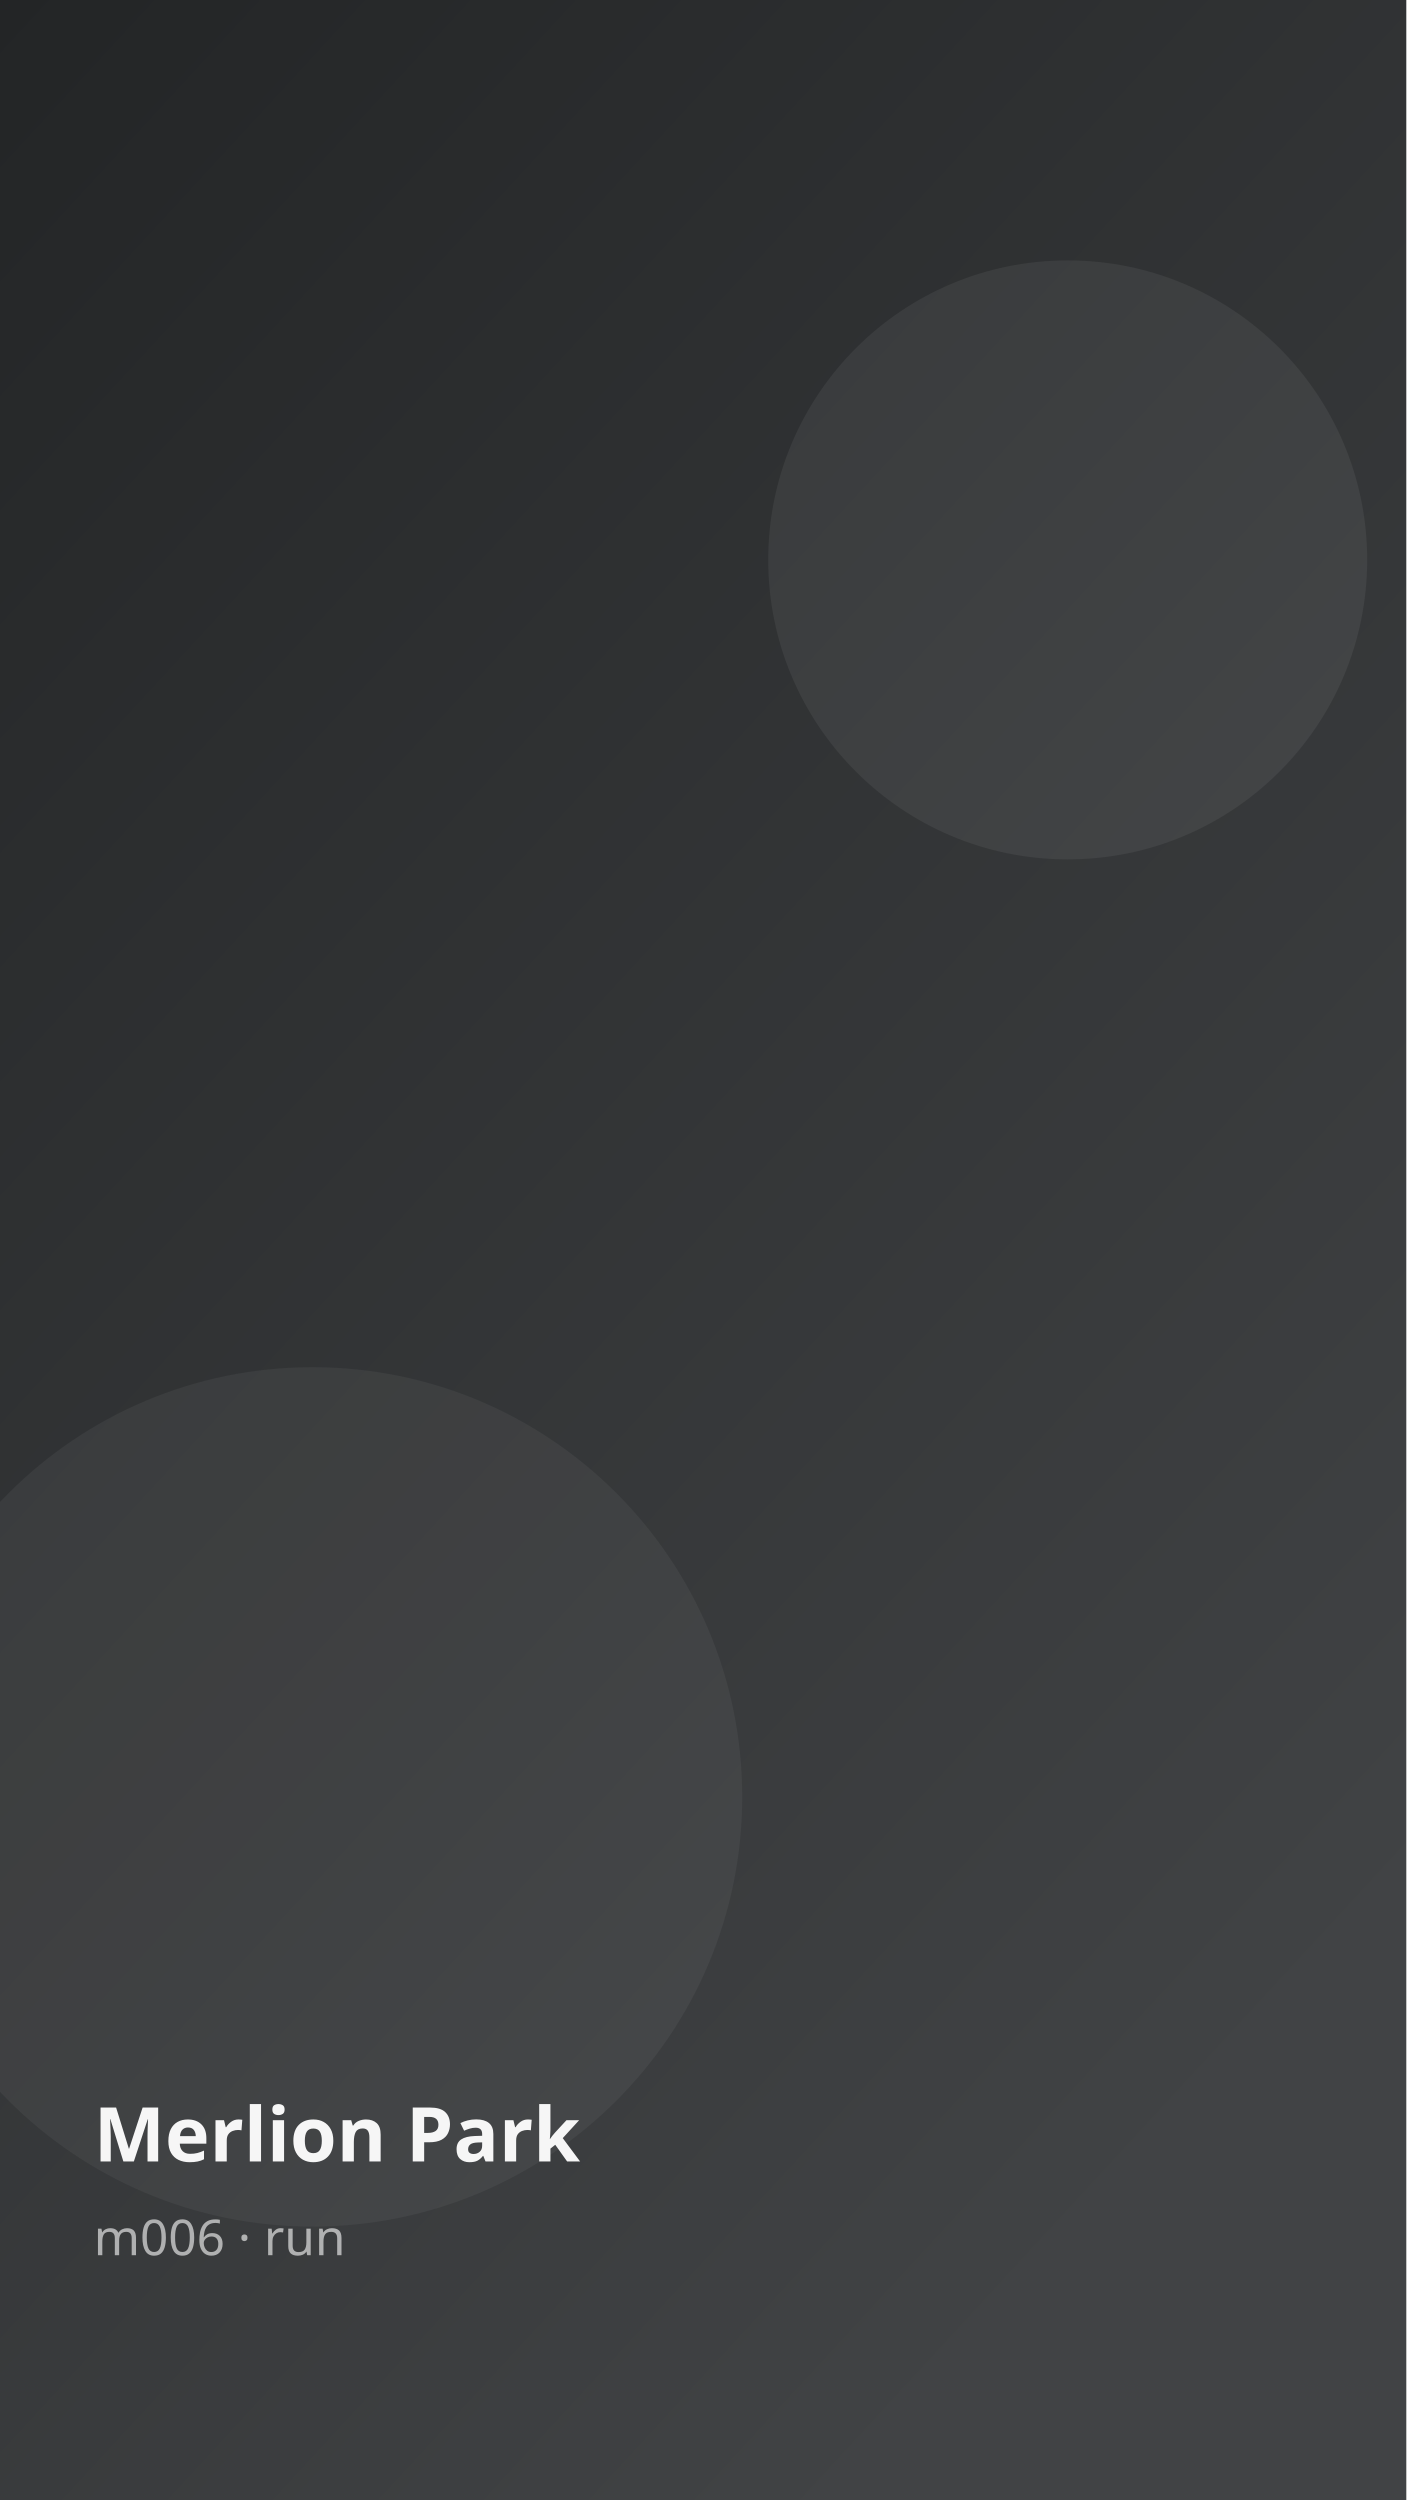
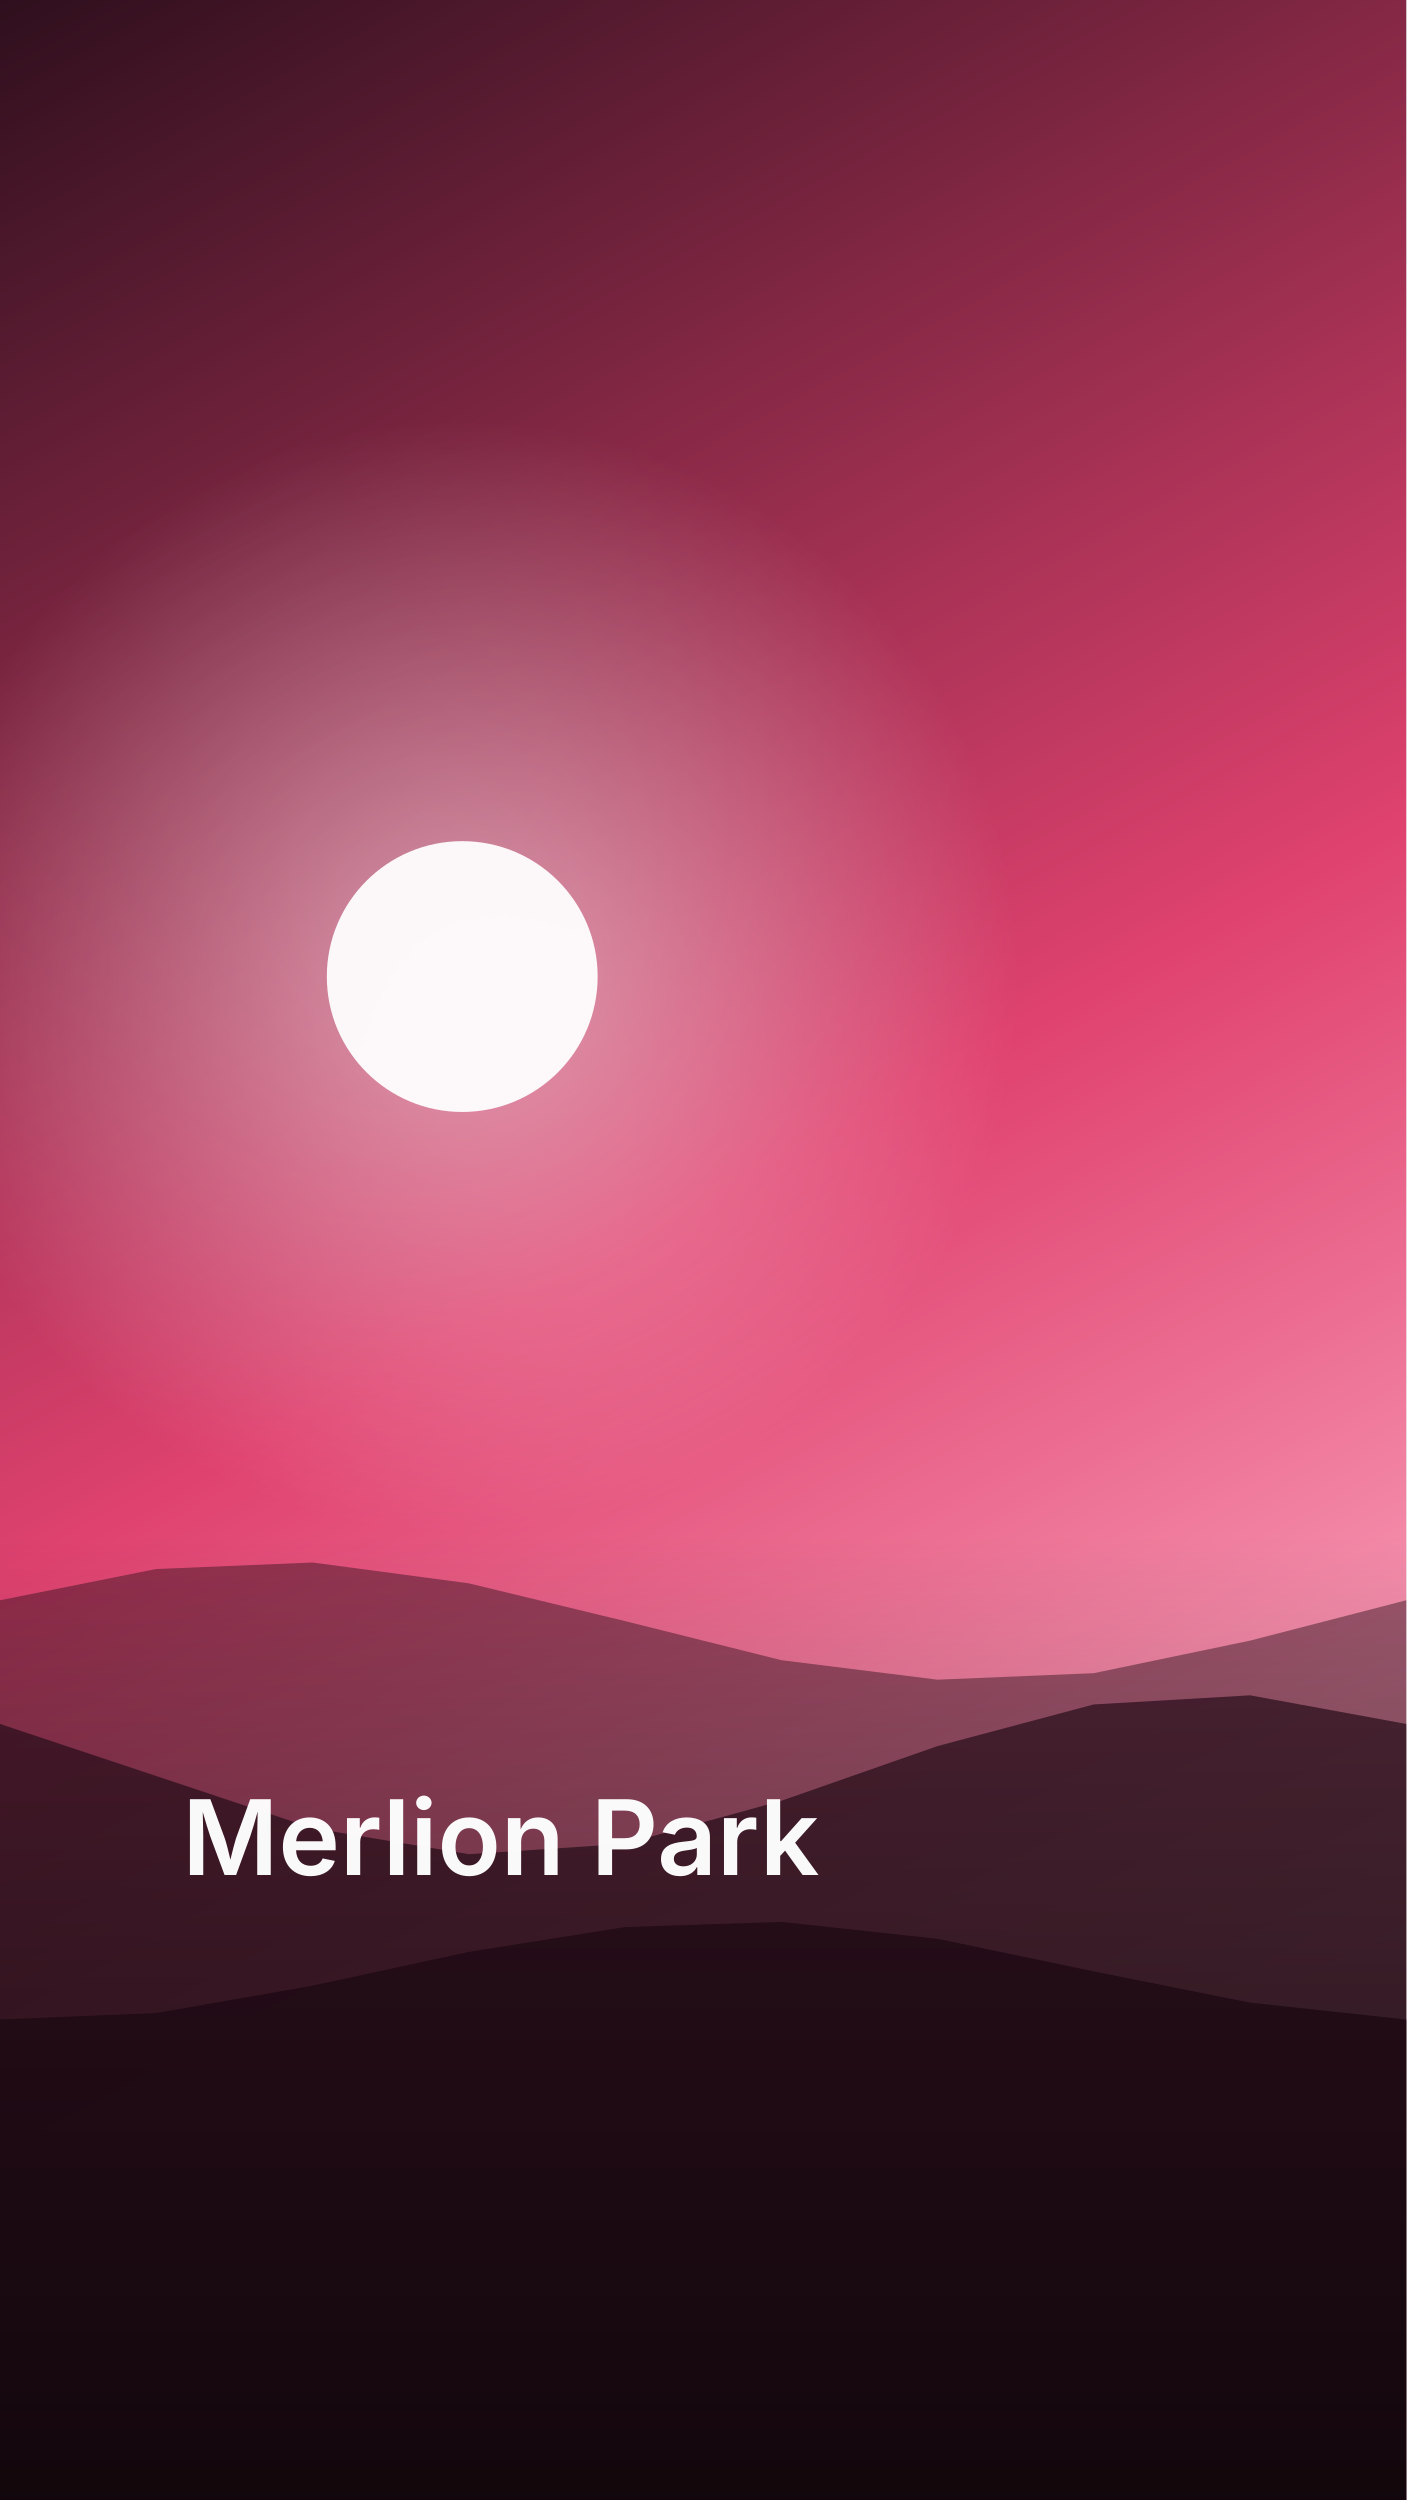
<svg xmlns="http://www.w3.org/2000/svg" width="1080" height="1920" viewBox="0 0 1080 1920">
  <defs>
-     <linearGradient id="g" x1="0" y1="0" x2="0.6" y2="1">
-       <stop offset="0%" stop-color="#232526" />
-       <stop offset="100%" stop-color="#414345" />
+     <linearGradient id="sky" x1="0" y1="0" x2="0.3" y2="1">
+       <stop offset="0%" stop-color="#2e0f1d" />
+       <stop offset="58%" stop-color="#e0426f" />
+       <stop offset="100%" stop-color="#ffb3c9" />
+     </linearGradient>
+     <radialGradient id="glow">
+       <stop offset="0%" stop-color="#fff" stop-opacity="0.5" />
+       <stop offset="100%" stop-color="#fff" stop-opacity="0" />
+     </radialGradient>
+     <linearGradient id="scrim" x1="0" y1="0" x2="0" y2="1">
+       <stop offset="0%" stop-color="#000" stop-opacity="0" />
+       <stop offset="100%" stop-color="#000" stop-opacity="0.62" />
    </linearGradient>
  </defs>
-   <rect width="1080" height="1920" fill="url(#g)" />
-   <circle cx="820" cy="430" r="230" fill="#fff" opacity="0.06" />
-   <circle cx="240" cy="1380" r="330" fill="#fff" opacity="0.05" />
-   <text x="72" y="1660" fill="#fff" opacity="0.95" font-family="system-ui,sans-serif" font-size="58" font-weight="600">Merlion Park</text>
-   <text x="72" y="1732" fill="#fff" opacity="0.6" font-family="system-ui,sans-serif" font-size="38">m006 · run</text>
+   <rect width="1080" height="1920" fill="url(#sky)" />
+   <circle cx="355" cy="750" r="430" fill="url(#glow)" />
+   <circle cx="355" cy="750" r="104" fill="#fff" opacity="0.94" />
+   <path d="M0,1229 L120,1205 L240,1200 L360,1216 L480,1245 L600,1275 L720,1290 L840,1285 L960,1260 L1080,1229 L1080,1920 L0,1920 Z" fill="#2e0f1d" opacity="0.45" />
+   <path d="M0,1324 L120,1364 L240,1404 L360,1424 L480,1416 L600,1383 L720,1341 L840,1309 L960,1302 L1080,1324 L1080,1920 L0,1920 Z" fill="#2e0f1d" opacity="0.72" />
+   <path d="M0,1551 L120,1546 L240,1525 L360,1499 L480,1480 L600,1476 L720,1489 L840,1514 L960,1538 L1080,1551 L1080,1920 L0,1920 Z" fill="#2e0f1d" opacity="0.92" />
+   <rect y="1180" width="1080" height="740" fill="url(#scrim)" />
+   <text x="140" y="1440" fill="#fff" opacity="0.97" font-family="system-ui,-apple-system,sans-serif" font-size="80" font-weight="600">Merlion Park</text>
</svg>
